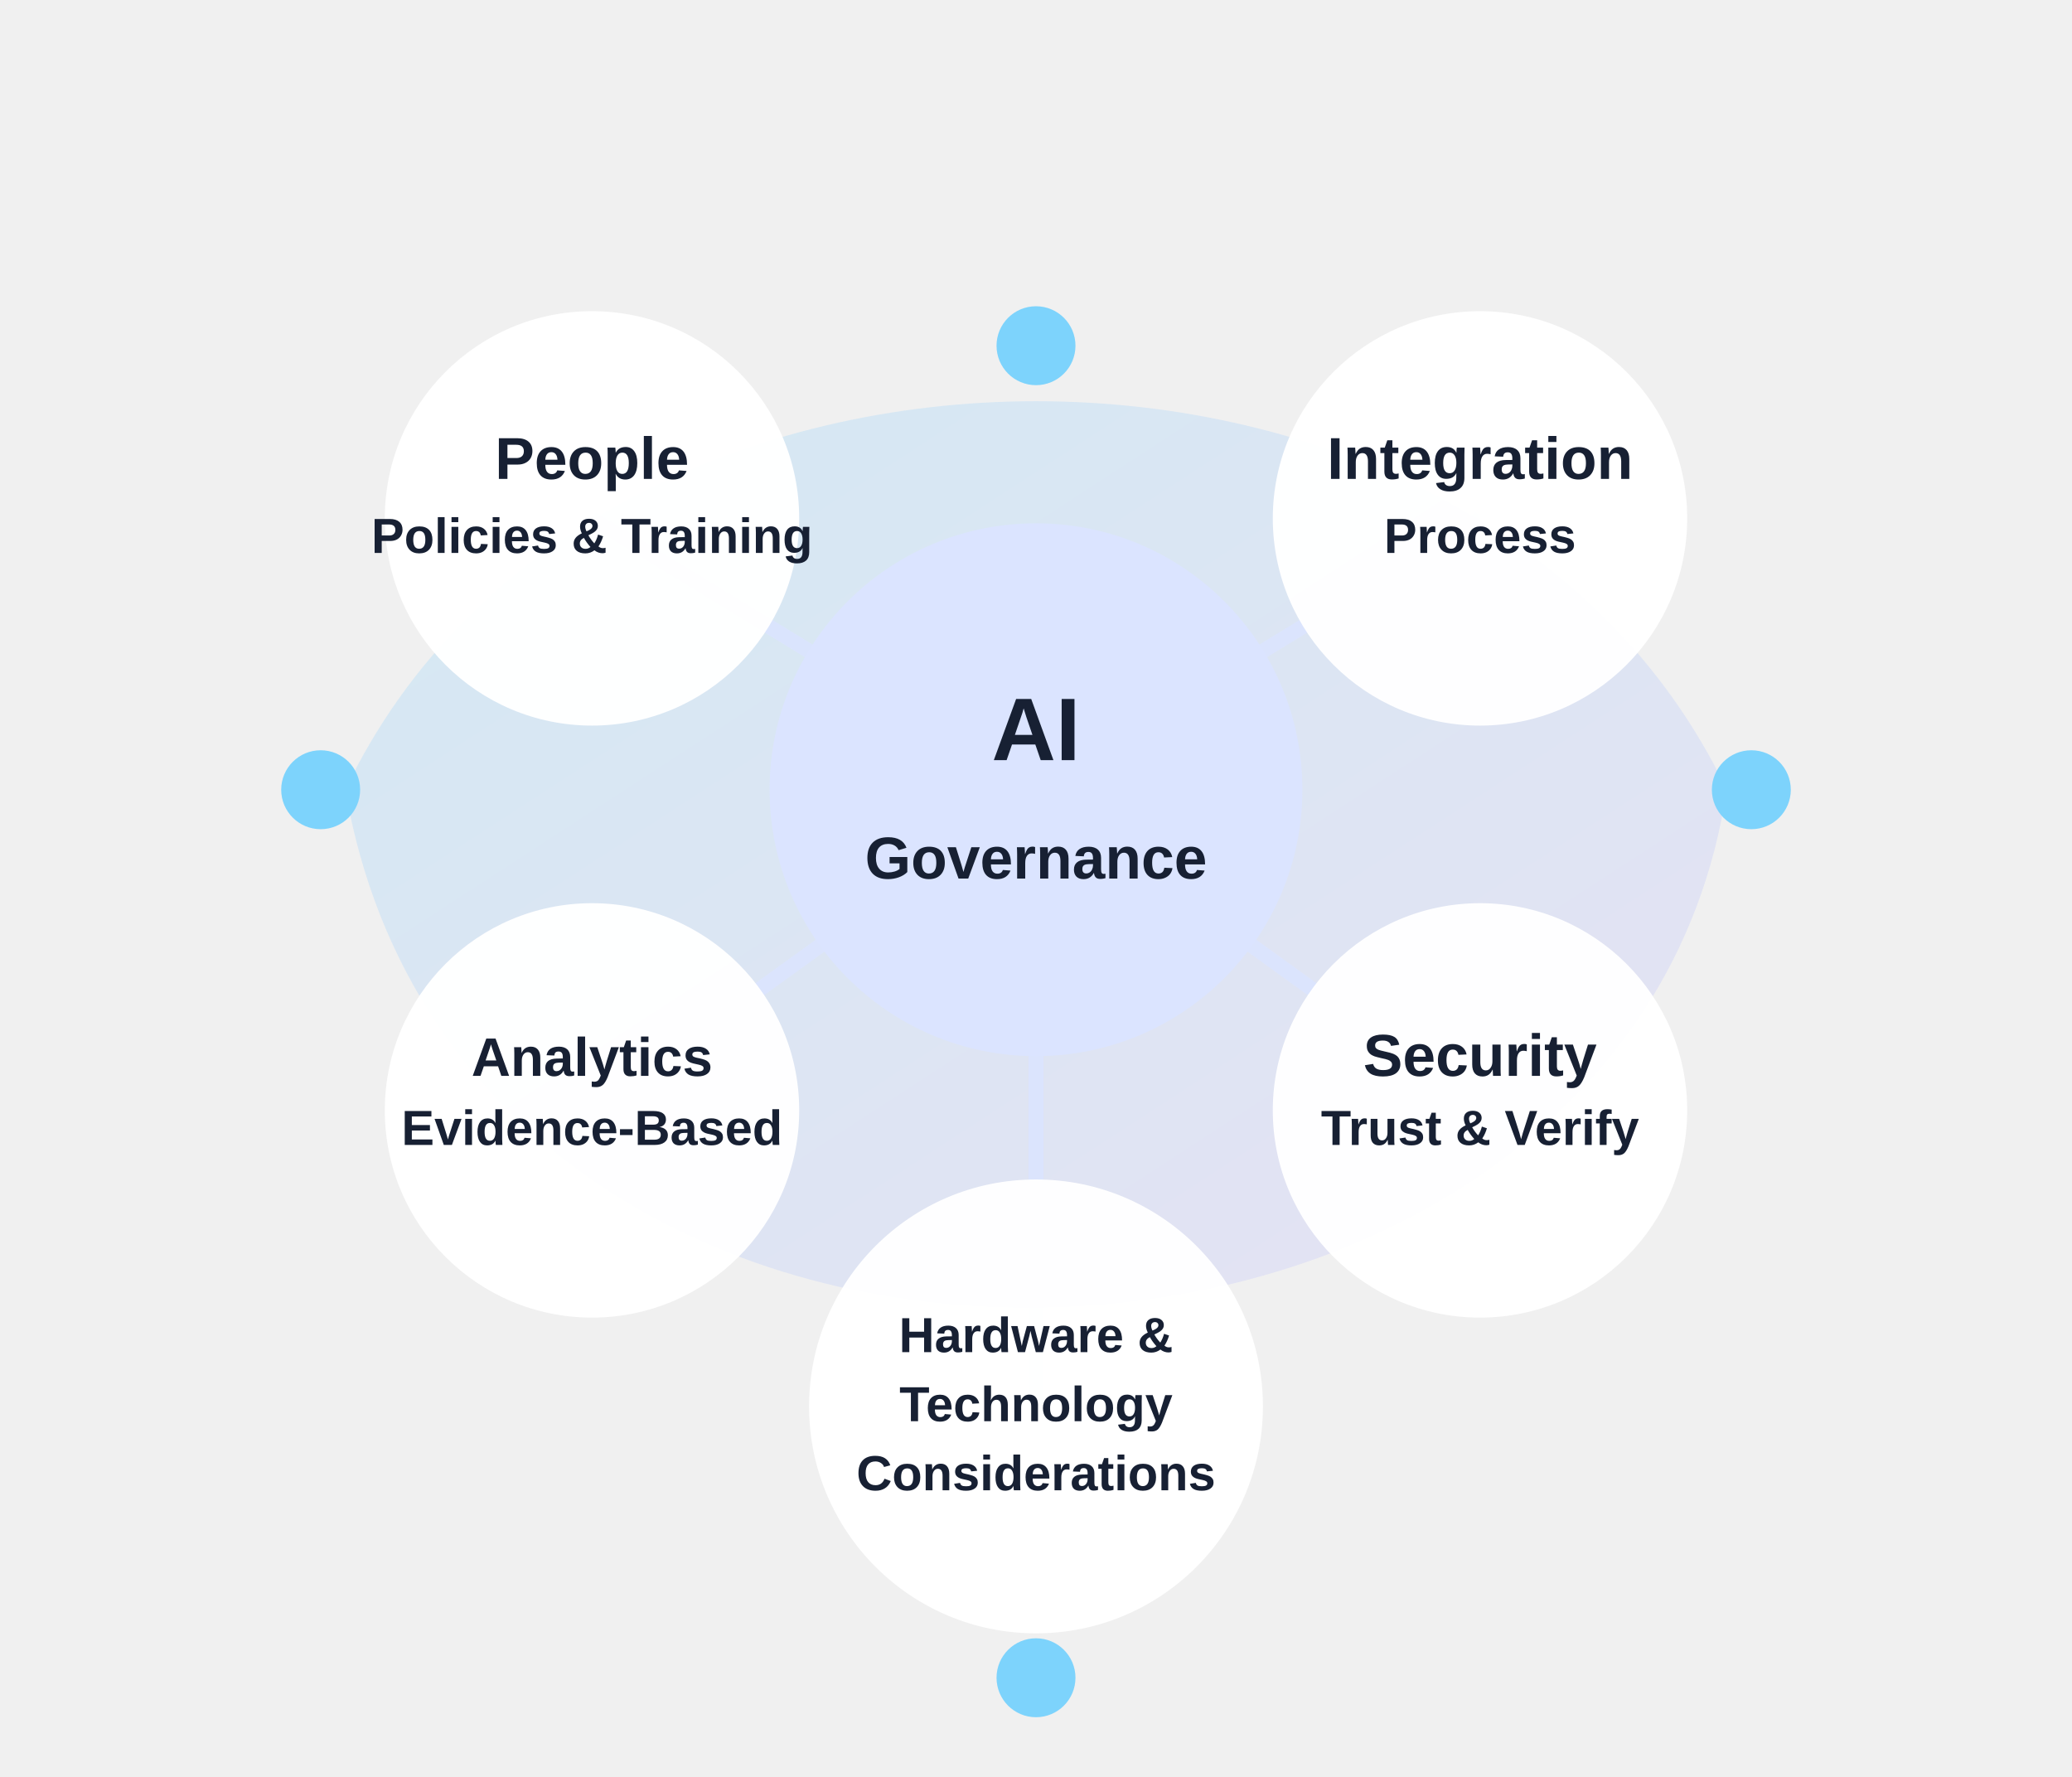
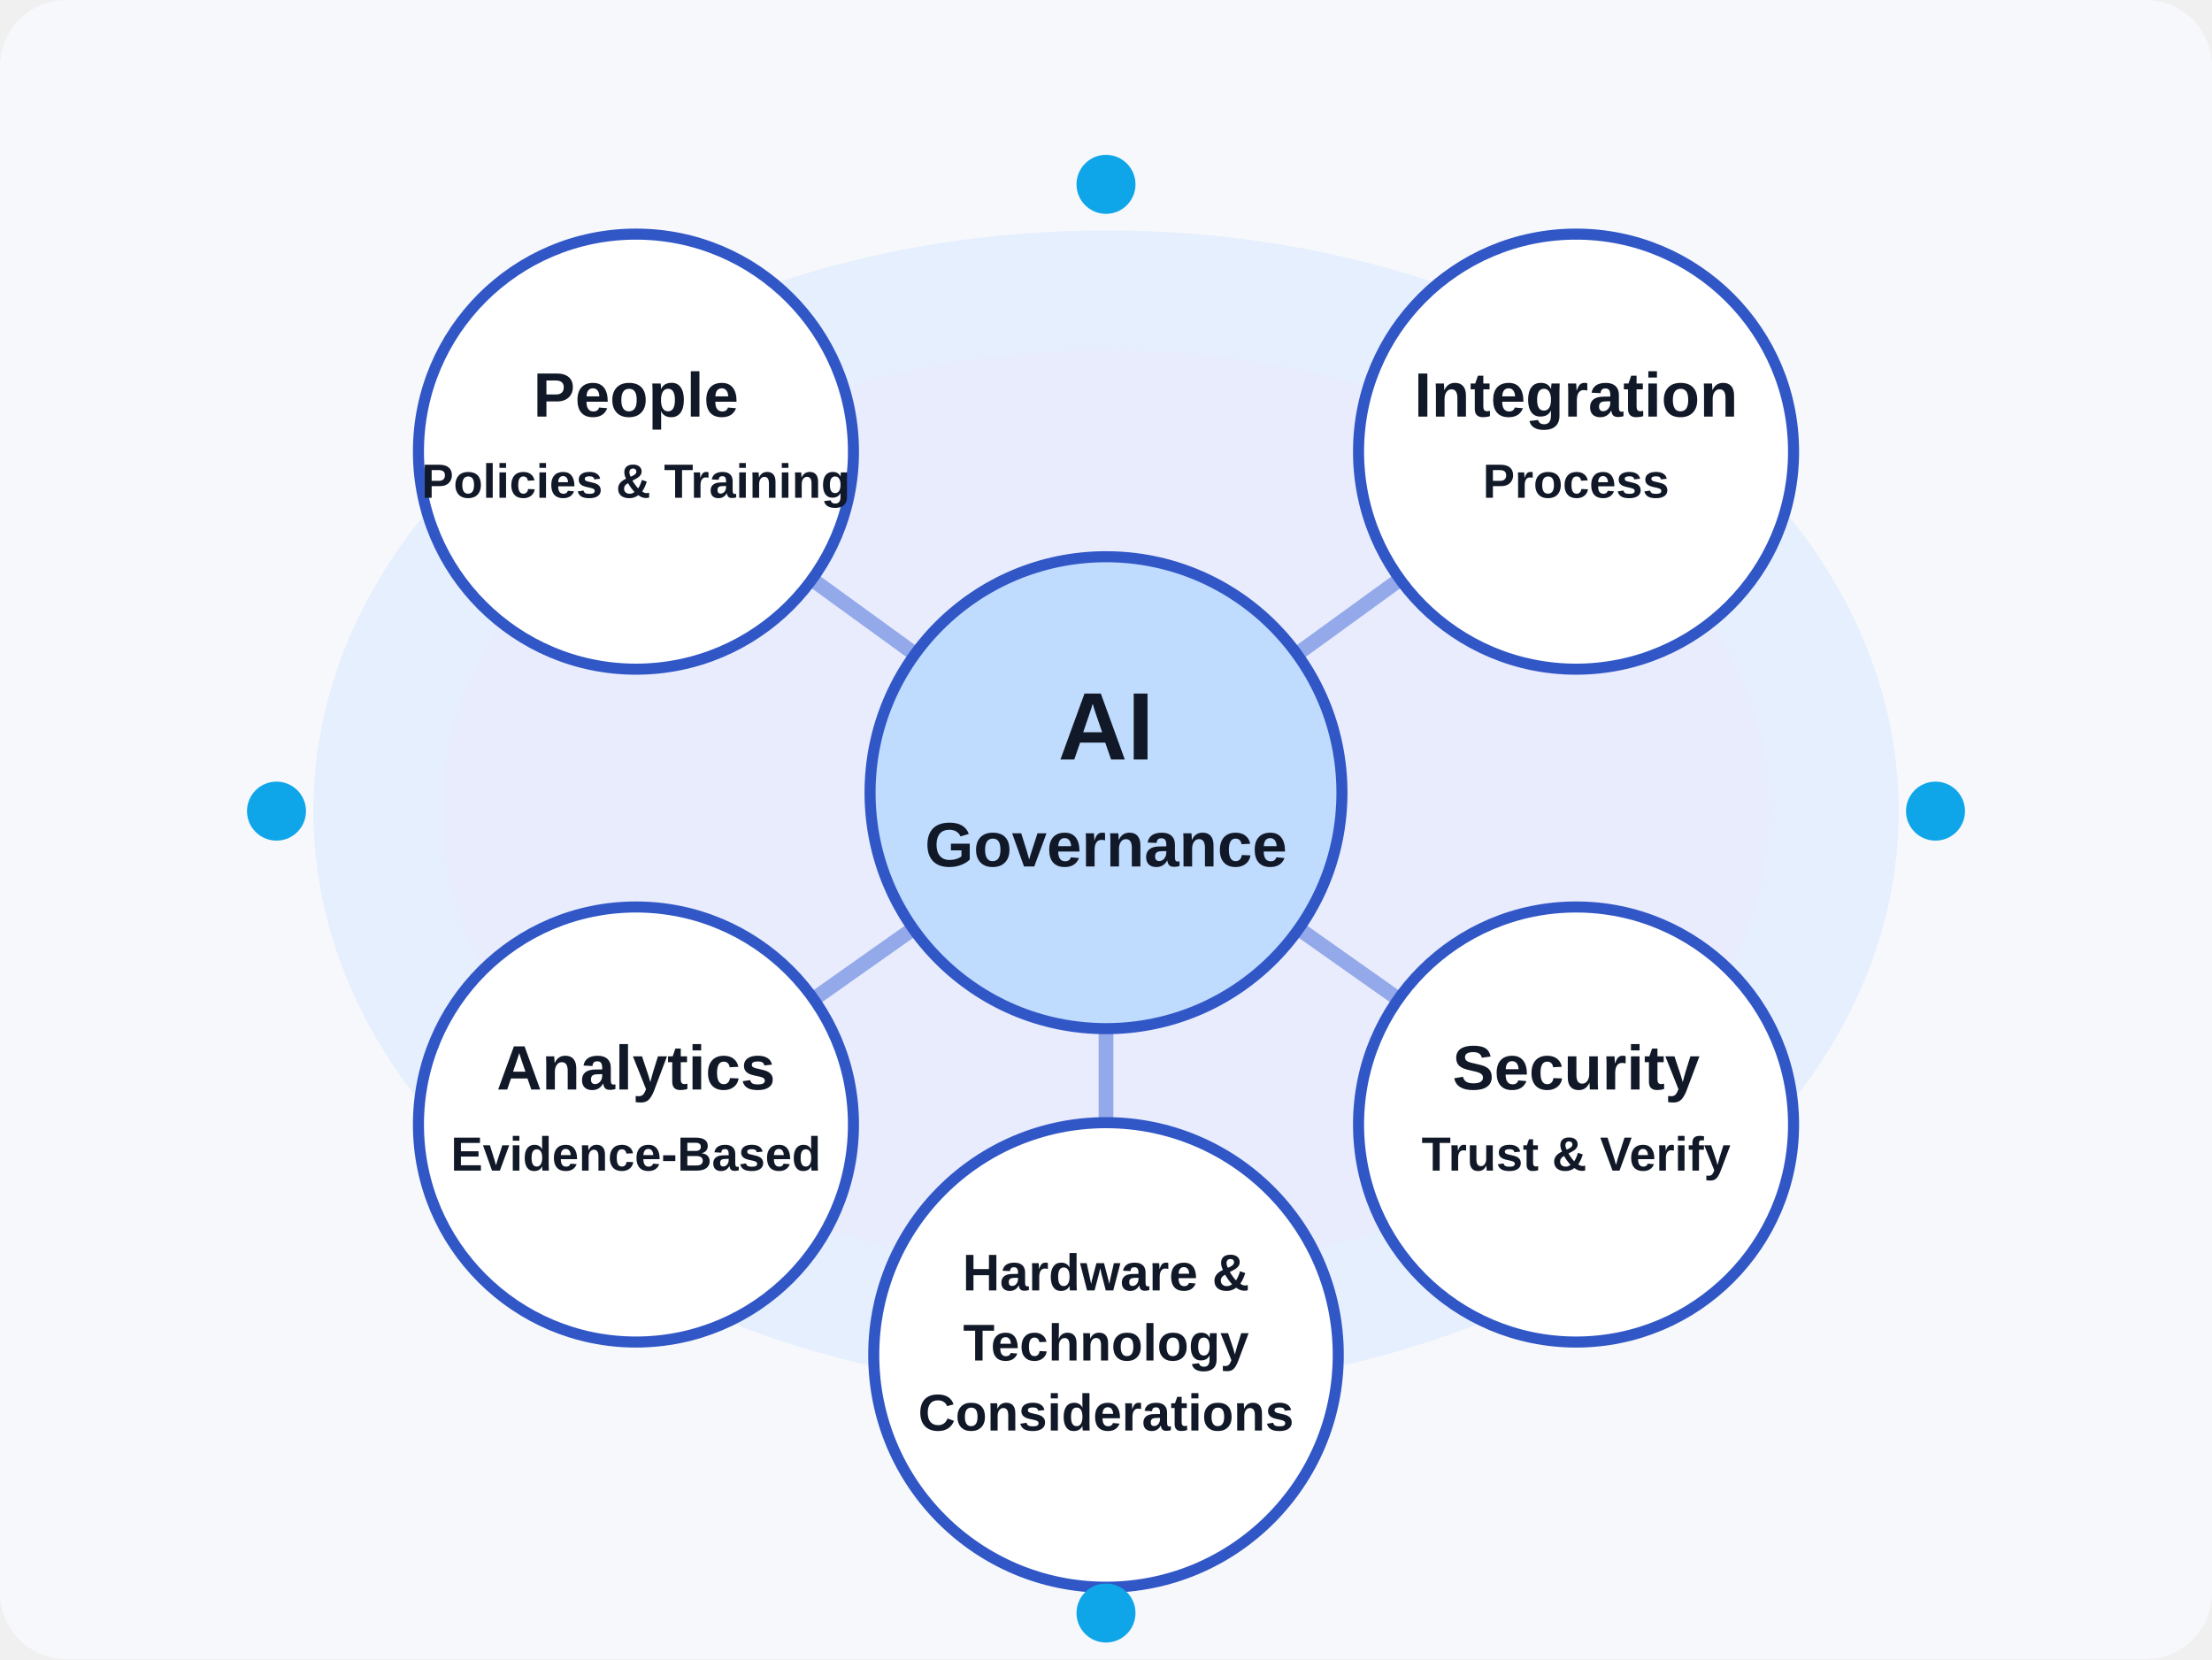
- <svg xmlns="http://www.w3.org/2000/svg" viewBox="0 0 420 360" width="1200" height="1029">
-   <style>
-     .node { fill: #ffffff; opacity: .98; }
-     .node2 { fill: #dbe4ff; opacity: 1; }
-     .line { stroke: #dbe4ff; stroke-width: 3; opacity: .85; }
-     .accent { fill: #7dd3fc; }
-     text { font-family: -apple-system, BlinkMacSystemFont, "Segoe UI", Arial, sans-serif; }
-   </style>
-   <defs>
-     <linearGradient id="g" x1="0" y1="0" x2="1" y2="1">
-       <stop stop-color="#7dd3fc" />
-       <stop offset="1" stop-color="#c4b5fd" />
-     </linearGradient>
-   </defs>
-   <path d="M70 160 C120 55, 300 55, 350 160 C330 295, 95 305, 70 160Z" fill="url(#g)" opacity=".25" />
-   <line class="line" x1="120" y1="105" x2="210" y2="160" />
-   <line class="line" x1="300" y1="105" x2="210" y2="160" />
-   <line class="line" x1="120" y1="225" x2="210" y2="160" />
-   <line class="line" x1="300" y1="225" x2="210" y2="160" />
-   <line class="line" x1="210" y1="285" x2="210" y2="160" />
-   <circle class="node" cx="120" cy="105" r="42" />
-   <circle class="node" cx="300" cy="105" r="42" />
-   <circle class="node" cx="120" cy="225" r="42" />
-   <circle class="node" cx="300" cy="225" r="42" />
-   <circle class="node" cx="210" cy="285" r="46" />
-   <circle class="node2" cx="210" cy="160" r="54" />
-   <text x="210" y="154" text-anchor="middle" font-size="18" font-weight="800" fill="#172033">AI</text>
-   <text x="210" y="178" text-anchor="middle" font-size="12" font-weight="700" fill="#172033">Governance</text>
-   <text x="120" y="97" text-anchor="middle" font-size="12" font-weight="700" fill="#172033">People</text>
-   <text x="120" y="112" text-anchor="middle" font-size="10" font-weight="700" fill="#172033">Policies &amp; Training</text>
-   <text x="300" y="97" text-anchor="middle" font-size="12" font-weight="700" fill="#172033">Integration</text>
-   <text x="300" y="112" text-anchor="middle" font-size="10" font-weight="700" fill="#172033">Process</text>
-   <text x="120" y="218" text-anchor="middle" font-size="11" font-weight="700" fill="#172033">Analytics</text>
-   <text x="120" y="232" text-anchor="middle" font-size="10" font-weight="700" fill="#172033">Evidence-Based</text>
-   <text x="300" y="218" text-anchor="middle" font-size="12" font-weight="700" fill="#172033">Security</text>
-   <text x="300" y="232" text-anchor="middle" font-size="10" font-weight="700" fill="#172033">Trust &amp; Verify</text>
-   <text x="210" y="274" text-anchor="middle" font-size="10" font-weight="700" fill="#172033">Hardware &amp;</text>
-   <text x="210" y="288" text-anchor="middle" font-size="10" font-weight="700" fill="#172033">Technology</text>
-   <text x="210" y="302" text-anchor="middle" font-size="10" font-weight="700" fill="#172033">Considerations</text>
-   <circle class="accent" cx="210" cy="70" r="8" />
-   <circle class="accent" cx="355" cy="160" r="8" />
-   <circle class="accent" cx="210" cy="340" r="8" />
-   <circle class="accent" cx="65" cy="160" r="8" />
+ <svg xmlns="http://www.w3.org/2000/svg" viewBox="0 0 1200 900" width="1200" height="900">
+   <rect width="1200" height="900" rx="36" fill="#f7f8fb" />
+   <ellipse cx="600" cy="440" rx="430" ry="315" fill="#dbeafe" opacity="0.65" />
+   <ellipse cx="600" cy="440" rx="360" ry="250" fill="#ede9fe" opacity="0.55" />
+   <g stroke="#8aa2e8" stroke-width="8" stroke-linecap="round" opacity="0.9">
+     <line x1="345" y1="245" x2="600" y2="430" />
+     <line x1="855" y1="245" x2="600" y2="430" />
+     <line x1="345" y1="610" x2="600" y2="430" />
+     <line x1="855" y1="610" x2="600" y2="430" />
+     <line x1="600" y1="735" x2="600" y2="430" />
+   </g>
+   <g font-family="Arial, Helvetica, sans-serif" text-anchor="middle" fill="#111827">
+     <circle cx="600" cy="430" r="128" fill="#bfdbfe" stroke="#3157c7" stroke-width="6" />
+     <text x="600" y="412" font-size="52" font-weight="800">AI</text>
+     <text x="600" y="470" font-size="34" font-weight="800">Governance</text>
+     <circle cx="345" cy="245" r="118" fill="#ffffff" stroke="#3157c7" stroke-width="6" />
+     <text x="345" y="226" font-size="34" font-weight="800">People</text>
+     <text x="345" y="270" font-size="26" font-weight="800">Policies &amp; Training</text>
+     <circle cx="855" cy="245" r="118" fill="#ffffff" stroke="#3157c7" stroke-width="6" />
+     <text x="855" y="226" font-size="34" font-weight="800">Integration</text>
+     <text x="855" y="270" font-size="26" font-weight="800">Process</text>
+     <circle cx="345" cy="610" r="118" fill="#ffffff" stroke="#3157c7" stroke-width="6" />
+     <text x="345" y="591" font-size="34" font-weight="800">Analytics</text>
+     <text x="345" y="635" font-size="26" font-weight="800">Evidence-Based</text>
+     <circle cx="855" cy="610" r="118" fill="#ffffff" stroke="#3157c7" stroke-width="6" />
+     <text x="855" y="591" font-size="34" font-weight="800">Security</text>
+     <text x="855" y="635" font-size="26" font-weight="800">Trust &amp; Verify</text>
+     <circle cx="600" cy="735" r="126" fill="#ffffff" stroke="#3157c7" stroke-width="6" />
+     <text x="600" y="700" font-size="28" font-weight="800">Hardware &amp;</text>
+     <text x="600" y="738" font-size="28" font-weight="800">Technology</text>
+     <text x="600" y="776" font-size="28" font-weight="800">Considerations</text>
+   </g>
+   <g fill="#0ea5e9">
+     <circle cx="600" cy="100" r="16" />
+     <circle cx="1050" cy="440" r="16" />
+     <circle cx="600" cy="875" r="16" />
+     <circle cx="150" cy="440" r="16" />
+   </g>
</svg>
